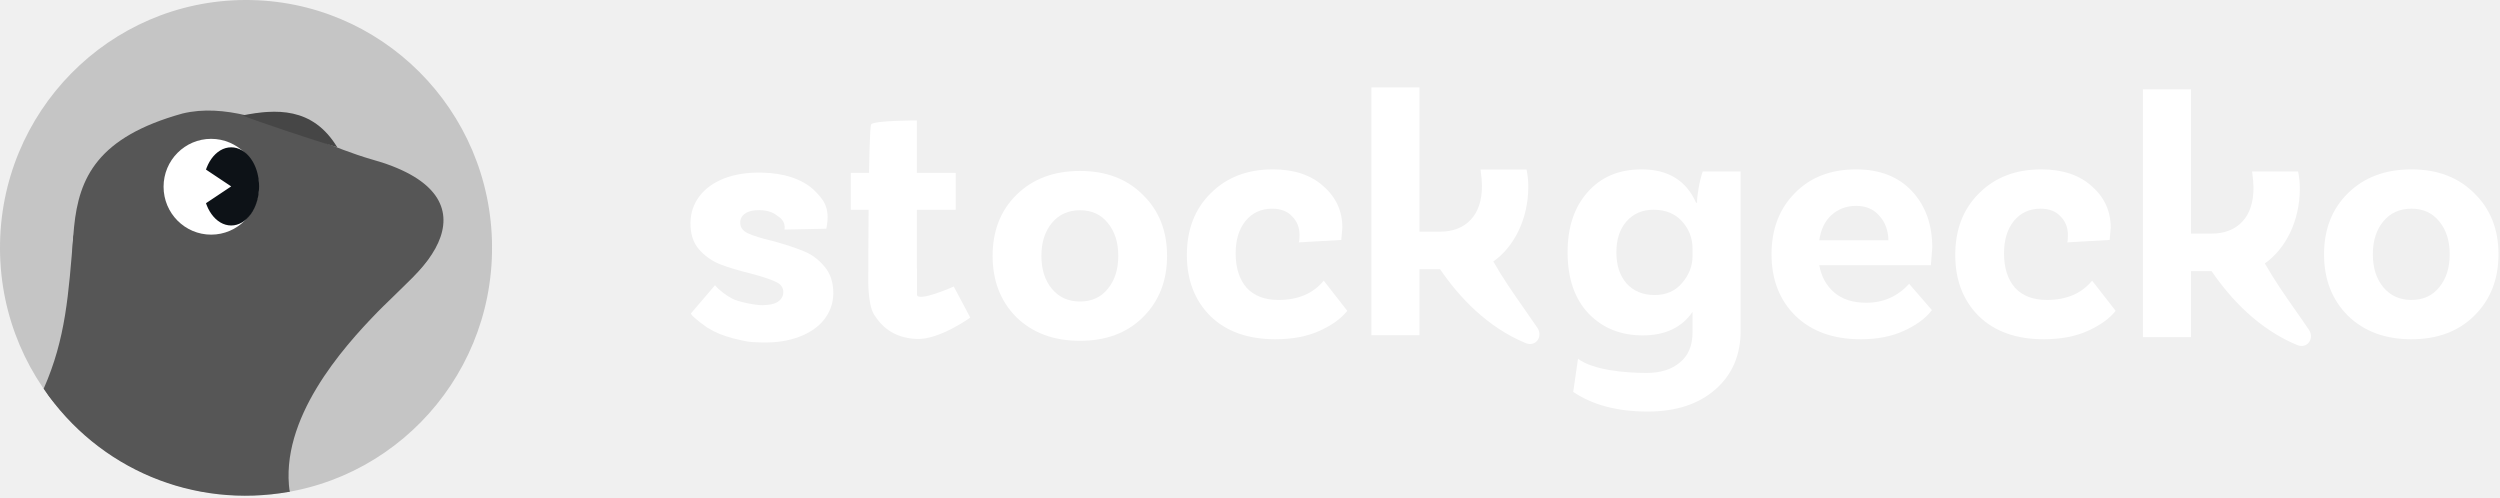
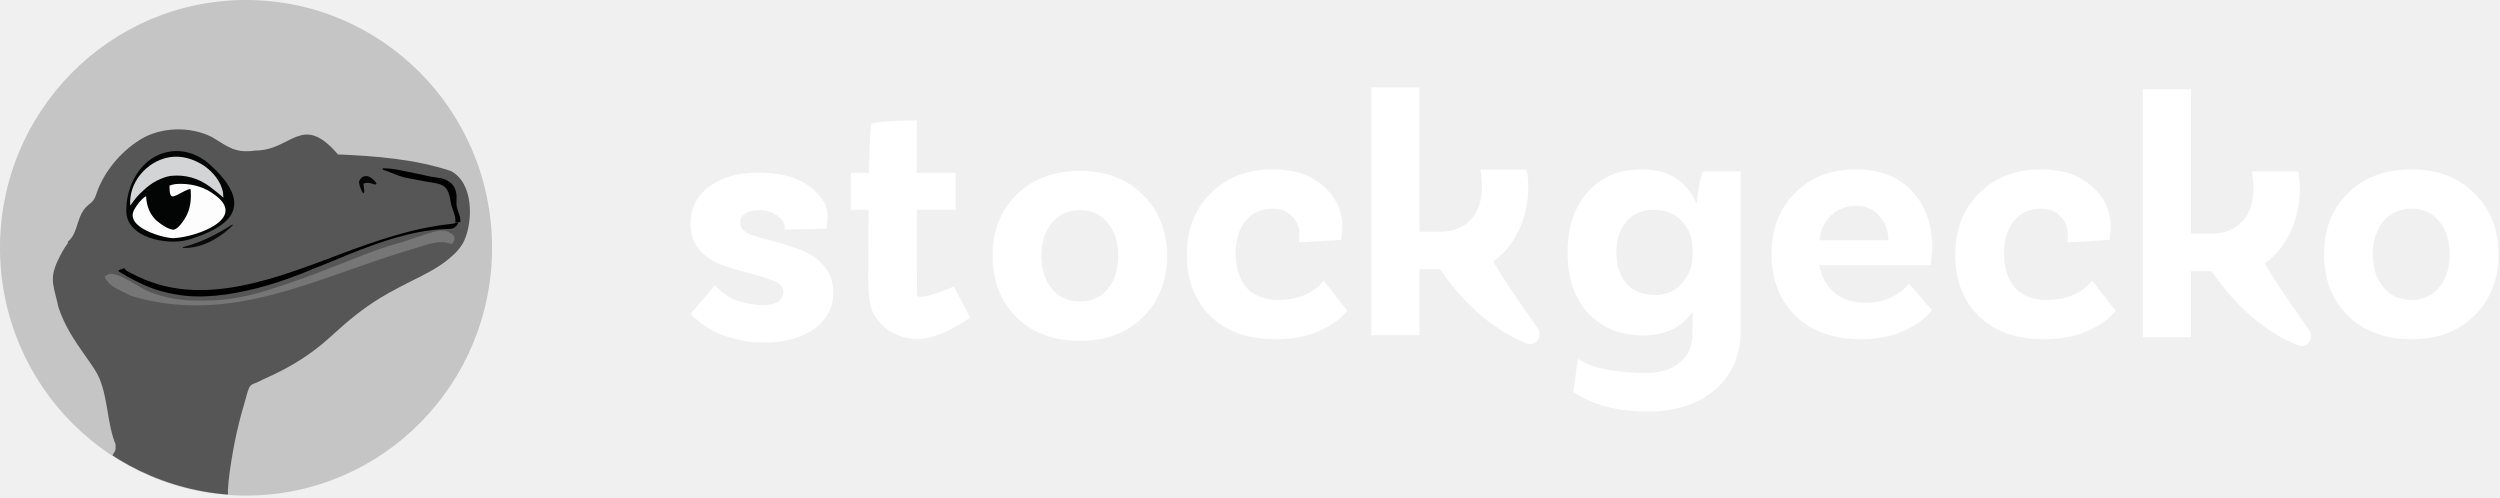
- <svg xmlns="http://www.w3.org/2000/svg" width="1287" height="256" viewBox="0 0 1287 256" fill="none">
-   <mask id="mask0_2433_285" style="mask-type:luminance" maskUnits="userSpaceOnUse" x="0" y="0" width="254" height="256">
-     <path d="M253.311 0H0V256H253.311V0Z" fill="white" />
-   </mask>
-   <g mask="url(#mask0_2433_285)">
-     <path d="M253.311 126.993C253.627 197.447 197.175 254.816 127.231 255.134C57.279 255.453 0.318 198.597 0.001 128.143C-0.315 57.688 56.136 0.32 126.09 0.001C196.033 -0.308 252.994 56.538 253.311 126.993Z" fill="#C5C5C5" />
-     <path d="M190.891 81.919C181.698 79.243 172.179 75.434 162.526 71.597C161.969 69.162 159.83 66.127 155.492 62.407C149.188 56.898 137.347 57.043 127.118 59.478C115.823 56.801 104.664 55.844 93.955 58.434C6.384 82.741 56.032 142.013 23.877 201.614C28.454 211.385 78.937 258.329 149.121 253.117C149.121 253.117 124.719 194.057 179.789 165.701C224.457 142.709 256.728 100.012 190.881 81.909L190.891 81.919Z" fill="#565656" />
-     <path d="M133.182 96.13C133.182 109.757 122.214 120.794 108.694 120.794C95.173 120.794 84.205 109.757 84.205 96.13C84.205 82.503 95.173 71.476 108.694 71.476C122.214 71.476 133.182 82.513 133.182 96.13Z" fill="white" />
-     <path d="M221.539 131.626C201.704 145.707 179.125 156.386 147.124 156.386C132.145 156.386 129.103 140.353 119.2 148.21C114.085 152.269 96.065 161.344 81.757 160.658C67.325 159.962 44.286 151.515 37.809 120.773C35.247 151.515 33.941 174.169 22.475 200.128C50.623 241.497 99.703 262.079 149.12 253.128C143.813 215.794 176.208 179.233 194.46 160.523C201.368 153.439 214.611 141.87 221.539 131.626Z" fill="#565656" />
-     <path d="M119.015 116.079C126.951 116.079 133.385 107.072 133.385 95.961C133.385 84.85 126.951 75.843 119.015 75.843C111.078 75.843 104.645 84.85 104.645 95.961C104.645 107.072 111.078 116.079 119.015 116.079Z" fill="#0D1217" />
-     <path d="M124.764 59.43C132.604 62.564 161.235 72.1 173.622 75.843C160.974 54.857 141.808 56.068 124.764 59.43Z" fill="#464646" />
-     <path d="M119.014 95.959L101.77 84.463V107.455L119.014 95.959Z" fill="white" />
+ <svg xmlns="http://www.w3.org/2000/svg" width="1287" height="256" fill="none">
+   <g clip-path="url(#C)">
+     <mask id="A" maskUnits="userSpaceOnUse" x="0" y="0" width="254" height="256">
+       <path d="M253.311 0H0V256H253.311V0Z" fill="#fff" />
+     </mask>
+     <g mask="url(#A)">
+       <path d="M253.311 126.993c.316 70.454-56.136 127.823-126.08 128.141C57.279 255.453.318 198.597.001 128.143S56.137.32 126.09.001c69.943-.309 126.904 56.537 127.221 126.992z" fill="#c5c5c5" />
+     </g>
+     <g fill="#fff">
+       <path d="M555.992 88c13.37 0 24.151 4.096 32.341 12.287 8.315 8.07 12.47 18.551 12.47 31.44s-4.155 23.429-12.47 31.62c-8.19 8.071-18.971 12.106-32.341 12.106-13.492 0-24.393-4.035-32.705-12.106-8.191-8.191-12.287-18.731-12.287-31.62s4.096-23.37 12.287-31.44C531.599 92.096 542.5 88 555.992 88zm-14.456 60.712c3.614 4.336 8.433 6.504 14.456 6.504s10.781-2.168 14.274-6.504c3.612-4.337 5.422-9.999 5.422-16.985s-1.81-12.649-5.422-16.985c-3.493-4.337-8.252-6.505-14.274-6.505s-10.842 2.168-14.456 6.505-5.42 9.998-5.42 16.985 1.806 12.648 5.42 16.985zm113.725-61.517c10.965 0 19.635 2.891 26.02 8.673 6.505 5.662 9.76 12.769 9.76 21.322l-.545 6.324-21.86 1.264c.24-.481.36-1.746.36-3.794 0-3.855-1.265-7.047-3.795-9.576-2.41-2.651-5.84-3.976-10.3-3.976-5.66 0-10.24 2.108-13.73 6.325-3.375 4.216-5.06 9.757-5.06 16.623 0 7.468 1.865 13.371 5.6 17.707 3.855 4.216 9.335 6.324 16.445 6.324 10.115 0 17.885-3.312 23.305-9.938l12.11 15.54c-3.135 3.975-7.89 7.408-14.275 10.299s-13.975 4.336-22.77 4.336c-14.09 0-25.235-3.975-33.425-11.925-8.07-8.071-12.105-18.551-12.105-31.44 0-13.13 4.095-23.73 12.285-31.801 8.19-8.191 18.85-12.287 31.98-12.287zm113.49 47.404c5.135 8.984 10.26 16.294 15.595 23.908l7.09 10.243c3.065 4.548-.91 9.998-5.98 7.9-19.77-8.178-34.21-23.566-44.105-38.054h-10.6v33.969h-24.755V45h24.755v74.263h10.48c6.745 0 12.045-2.048 15.9-6.144s5.78-9.938 5.78-17.527c0-1.927-.24-4.697-.72-8.311h23.67c.6 2.77.905 5.722.905 8.854 0 16.777-7.49 31.15-18.015 38.464zm472.659-47.404c13.37 0 24.15 4.096 32.34 12.287 8.32 8.071 12.47 18.551 12.47 31.44s-4.15 23.429-12.47 31.62c-8.19 8.071-18.97 12.106-32.34 12.106-13.49 0-24.39-4.035-32.7-12.106-8.19-8.191-12.29-18.731-12.29-31.62s4.1-23.369 12.29-31.44c8.31-8.191 19.21-12.287 32.7-12.287zm-14.45 60.712c3.61 4.336 8.43 6.504 14.45 6.504s10.78-2.168 14.28-6.504c3.61-4.337 5.42-9.999 5.42-16.985s-1.81-12.648-5.42-16.985c-3.5-4.336-8.26-6.505-14.28-6.505s-10.84 2.169-14.45 6.505c-3.62 4.337-5.42 9.998-5.42 16.985s1.8 12.648 5.42 16.985zm-176.14-60.712c10.97 0 19.64 2.891 26.02 8.673 6.51 5.662 9.76 12.769 9.76 21.322l-.54 6.324-21.86 1.264c.24-.481.36-1.746.36-3.794 0-3.855-1.27-7.047-3.8-9.576-2.41-2.651-5.84-3.976-10.3-3.976-5.66 0-10.24 2.108-13.73 6.325-3.37 4.216-5.06 9.757-5.06 16.623 0 7.468 1.87 13.371 5.6 17.707 3.86 4.216 9.34 6.324 16.45 6.324 10.11 0 17.88-3.312 23.3-9.938l12.11 15.54c-3.13 3.975-7.89 7.408-14.27 10.299-6.39 2.891-13.98 4.336-22.77 4.336-14.09 0-25.24-3.975-33.43-11.925-8.07-8.071-12.1-18.551-12.1-31.44 0-13.13 4.09-23.73 12.28-31.801 8.19-8.191 18.85-12.287 31.98-12.287zm-90.051 68.662c8.795 0 16.14-3.253 22.045-9.757l11.745 13.551c-3.255 4.216-8.07 7.77-14.455 10.661-6.265 2.891-13.675 4.336-22.225 4.336-14.095 0-25.295-4.035-33.61-12.106-8.19-8.07-12.285-18.611-12.285-31.62 0-12.889 3.975-23.369 11.925-31.44 7.95-8.191 18.49-12.287 31.62-12.287 12.165 0 21.745 3.734 28.73 11.203s10.48 17.165 10.48 29.091l-.725 9.034h-57.455c1.08 5.903 3.67 10.601 7.765 14.094s9.58 5.24 16.445 5.24zm-5.24-49.87c-4.94 0-9.155 1.566-12.65 4.698-3.37 3.011-5.48 7.348-6.32 13.009h35.595c-.12-5.179-1.69-9.395-4.7-12.648-2.89-3.373-6.865-5.059-11.925-5.059zM876.561 88.28h19.515v82.032c0 12.528-4.34 22.586-13.01 30.175s-20.3 11.383-34.875 11.383c-15.54 0-28.305-3.373-38.305-10.118l2.47-17.063c7.83 5.903 24.575 7.305 35.295 7.305 7.225 0 12.95-1.807 17.165-5.42 4.335-3.494 6.505-8.673 6.505-15.539v-10.48c-5.54 8.07-14.095 12.106-25.66 12.106-11.32 0-20.595-3.734-27.825-11.203-7.225-7.589-10.84-18.129-10.84-31.62 0-12.889 3.43-23.189 10.3-30.898 6.865-7.83 16.14-11.745 27.825-11.745 13.61 0 22.945 5.722 28.005 17.166h.545c-.125-1.325.12-3.734.72-7.228s1.325-6.445 2.17-8.854zm-24.755 63.602c5.9 0 10.6-2.048 14.095-6.144 3.61-4.216 5.42-8.853 5.42-13.913v-3.794c0-5.421-1.81-10.119-5.42-14.094s-8.495-5.962-14.64-5.962c-5.78 0-10.415 1.987-13.91 5.962s-5.24 9.276-5.24 15.901c0 6.745 1.745 12.106 5.24 16.081 3.615 3.975 8.43 5.963 14.455 5.963zm314.134-16.283c5.13 8.984 10.26 16.294 15.59 23.908l7.09 10.243c3.07 4.548-.91 9.998-5.98 7.9-19.77-8.178-34.21-23.566-44.1-38.054h-10.6v33.969h-24.76V46h24.76v74.263h10.48c6.74 0 12.04-2.048 15.9-6.144 3.85-4.095 5.78-9.938 5.78-17.527 0-1.927-.24-4.697-.72-8.311h23.67c.6 2.77.9 5.722.9 8.854 0 16.777-7.49 31.15-18.01 38.464zM392.226 176.3c-7.785-.187-7.832-.512-14.796-2.107-5.464-1.559-8.44-2.583-13.37-5.557-4.919-3.45-8.838-6.876-8.326-7.34l12.35-14.46c1.942 2.427 5.873 5.377 8.838 6.877 2.465 1.487 11.962 3.485 15.444 3.398s6.04-.465 7.882-1.639c1.951-1.273 2.951-2.925 2.999-4.955.059-2.436-1.232-4.244-3.871-5.424-2.636-1.282-6.923-2.705-12.861-4.269-6.364-1.574-11.66-3.174-15.889-4.799-4.227-1.726-7.846-4.301-10.858-7.724-3.01-3.525-4.445-8.18-4.306-13.965.117-4.871 1.609-9.253 4.476-13.144 2.977-3.991 7.212-7.088 12.707-9.291 5.601-2.201 12.187-3.211 19.758-3.029 11.197.269 19.931 3.119 26.203 8.55 5.06 5.053 9.067 8.957 6.794 20.327l-21.517.435c.603-4.269-2.351-6.244-3.848-7.194-2.198-1.779-5.163-2.714-8.896-2.803-3.199-.077-5.666.473-7.401 1.65-1.733 1.076-2.624 2.628-2.673 4.658-.058 2.436 1.231 4.294 3.868 5.576 2.743 1.285 6.979 2.605 12.708 3.961 6.573 1.783 11.919 3.536 16.039 5.259 4.122 1.622 7.687 4.247 10.694 7.873 3.116 3.527 4.657 8.236 4.622 14.124-.119 4.973-1.719 9.403-4.8 13.29-2.972 3.787-7.257 6.731-12.855 8.83-5.492 2.103-11.864 3.067-19.115 2.893zM448.496 64c1.5-2 23.5-2 23.5-2v111l-25-30.5s0-76.5 1.5-78.5z" />
+       <path d="M491.996 108V89h-54v19h54zm7.501 55.5l-8.5-16s-19 8.5-19 4V138l-25 4.5s-.499 14 3.001 19.5 9.499 12 21.999 12.5c11.588.464 27.5-11 27.5-11z" />
+     </g>
+     <mask id="B" maskUnits="userSpaceOnUse" x="-1" y="-1" width="257" height="256" mask-type="alpha">
+       <ellipse cx="127.5" cy="127.07" rx="128" ry="127.93" fill="#d9d9d9" />
+     </mask>
+     <g mask="url(#B)">
+       <path d="M211.115 145.024c6.717-3.327 13.961-6.819 19.782-11.63 3.289-2.737 6.33-5.657 8.132-9.62 4.661-10.497 4.596-29.89-7.027-35.774-18.303-6.101-38.767-7.699-58-8.5-18.668-21.779-23.805-1.999-42.5-2-10.468 1.495-13.869-1.822-22.5-7-11.107-5.553-26.146-5.259-36.822 1.373l-.481.306C62.02 78.28 53.517 88.451 49.778 99.33l-.189.576c-.632 1.913-1.361 3.37-2.975 4.684l-.821.674-.425.345c-6.152 4.998-4.817 14.257-10.41 18.774.083.588.083.588-.262 1.13a39.33 39.33 0 0 0-2.538 3.939c-7.164 12.946-5.231 15.399-2.455 26.962.265 1.586.803 3.047 1.384 4.542l.185.471c3.818 9.759 9.004 16.456 14.761 24.794 1.949 2.833 3.9 5.556 5.223 8.766 4.386 10.672 3.912 23.119 8.248 33.761v.701c.001 1.113.139 2.093-.453 3.063l-.253.401-.292.461-.321.507c-16.419 26.041 61.704 39.619 59.125 18.751.349-6.717 1.407-13.353 2.579-19.969l.138-.774c.578-3.264 1.206-6.506 1.97-9.732l.247-1.044.686-2.886.117-.48c.644-2.66 1.336-5.296 2.128-7.916.203-.67.397-1.341.576-2.018l.494-1.796.309-1.067c.495-1.869.999-3.72 1.765-5.499.696-1.256 1.691-1.738 2.999-2.21.77-.249 1.458-.561 2.173-.94 1.188-.631 2.409-1.19 3.638-1.737 2.287-1.015 4.53-2.101 6.758-3.239l.6-.307c9.002-4.594 17.25-10.076 24.763-16.847l1.384-1.24a73.61 73.61 0 0 0 1.89-1.687c1.42-1.322 2.861-2.61 4.34-3.866l1.116-.954c1.539-1.337 3.092-2.646 4.705-3.894l.832-.641c3.862-2.999 7.813-5.796 11.975-8.364l.472-.291c2.746-1.69 5.587-3.205 8.434-4.715l1.643-.872 5.076-2.623z" fill="#565656" />
+       <path d="M108.691 85.322l.413.368c20.94 19.547 10.363 30.048-8.38 36.509l-1.464.517c-.811.277-1.625.521-2.453.737l-.553.145c-10.633 2.669-31.478-1.216-31.232-15.247l.009-.83c.041-2.183.235-4.269.708-6.398l.105-.488c1.704-7.71 5.924-14.901 12.604-19.223 9.976-6.186 21.604-4.297 30.243 3.91z" fill="#030404" />
+       <path d="M233.034 120.711c.653.678.838 1.061.966 2.001-.121 1.058-.51 1.886-1.151 2.734-.794.267-1.105.031-1.853-.27-5.474-1.815-13.357 1.486-18.677 3.044l-.501.146c-48.123 14.138-92.278 39.451-144.147 24.023-10.696-5.238-10.696-5.238-13.459-9.018-.149-.583-.149-.583-.212-1.067 1.09-.999 2.248-1.387 3.725-1.368 6.77 1.17 13.895 7.352 20.192 9.69l.489.183c4.675 1.727 9.603 2.827 14.538 3.445l.424.055c3.324.426 6.639.456 9.986.452h.857c4.888-.004 9.711-.253 14.555-.934l.716-.1a62.08 62.08 0 0 0 3.501-.62l1.876-.373c8.613-1.683 16.383-4.374 24.557-7.189l.829-.288c2.736-.946 5.516-1.777 8.173-2.936.694-.285 1.398-.487 2.118-.693.549-.174 1.061-.383 1.589-.615 2.121-.901 4.288-1.688 6.446-2.497 12.545-4.708 24.907-10.291 37.871-13.703a27.6 27.6 0 0 0 1.671-.519c19.884-6.784 19.884-6.784 24.92-3.583z" fill="#767676" />
+       <path d="M92.901 94.649l.629.003c6.387.098 12.287 1.942 17.322 5.882l.606.466c15.024 11.831-10.225 20.844-21.468 21.568l-.483.032c-4.377.238-25.421-5.195-20.463-14.566 1.381-2.55 3.376-5.172 5.774-6.877h.421l.024.497c.282 4.611 1.95 8.808 5.406 12.006 2.232 1.828 5.558 4.22 8.492 4.634 1.761-.259 3.229-1.963 4.28-3.3l.302-.383c3.764-4.882 4.831-10.111 4.466-16.156l-.211-1.247c-.983.288-1.916.614-2.828 1.079-6.233 3.121-7.919 5.286-7.919-2.742 1.845-.728 3.675-.908 5.65-.896z" fill="#fdfdfd" />
+       <path d="M236 114.643c-.701 1.396-1.474 2.434-2.995 2.958-1.271.288-2.579.276-3.877.323-32.96 1.301-65.754 22.815-96.824 30.448l-.694.174c-13.108 3.248-27.964 5.528-41.373 2.969l-.707-.129-2.448-.5-.479-.1c-4.798-1.017-9.415-2.578-13.823-4.718l-.433-.208-2.478-1.236-.964-.489c-2.111-1.063-4.176-2.172-6.181-3.422l-.526-.326-.477-.304-.422-.268-.297-.242v-.419l1.341-.523.754-.295c.639-.229.639-.229 1.06-.229l.27.481c.434.68.801.881 1.517 1.244l.705.362.755.375.78.393 2.283 1.125.584.286c33.435 16.151 71.525.716 104.033-11.503 18.557-6.973 37.386-13.502 57.226-15.606l.439-.043c1.148-.124 2.098-.644 3.253-.578z" fill="#000" />
+       <path d="M105.17 85.41c4.573 3.246 8.479 7.942 9.62 13.473.105.955.168 1.908.21 2.867-2.169-1.79-4.256-3.649-6.521-5.325l-.362-.27c-5.969-4.426-12.706-6.385-20.202-5.61-2.339.334-4.465 1.176-6.571 2.193l-.62.294c-2.549 1.279-4.792 3.002-6.845 4.938l-.987.911c-2.016 1.874-3.764 3.975-5.286 6.25l-.356.511h-.21c-.79-11.708 8.302-22.331 19.563-24.578l.486-.108c6.456-1.108 12.785.954 18.081 4.454z" fill="#d3d4d5" />
+       <path d="M197 86.659c5.399-.153 11.566 1.599 16.729 2.562l.497.092c3.729.695 7.214 1.766 10.976 2.139 5.974.6 10.068 4.172 9.828 10.523-.127 4.312-.127 4.312 1.307 8.323.603 1.325.72 2.46.641 3.904-.899.348-1.607.455-2.565.434l.037-.763c.125-3.636-1.908-6.219-2.376-9.674-1.64-10.939-5.247-9.07-16.181-11.372l-.46-.098c-1.658-.352-3.317-.669-4.994-.916-4.131-.612-7.489-2.374-11.341-3.757l-.633-.228-1.465-.518v-.651z" fill="#000" />
+       <path d="M189.502 90.735c2.318.733 7.175 5.763 1.993 3.802-1.523-.538-2.947-.615-4.447.012 1.98 11.076-2.996.27-2.109-1.358l.202-.398c.974-1.815 2.188-2.375 4.361-2.056z" fill="#060606" />
+       <path d="M119.574 115.637l.426.203c-6.003 6.02-14.679 11.34-23.656 11.78-.782.014-1.562.013-2.344 0 .213-.406.213-.406.781-.597l.766-.2c8.473-2.282 16.155-6.275 23.552-10.946l.474-.24z" fill="#0a0a0a" />
+     </g>
  </g>
-   <path d="M555.992 88C569.362 88 580.143 92.096 588.333 100.287C596.648 108.357 600.803 118.838 600.803 131.727C600.803 144.616 596.648 155.156 588.333 163.347C580.143 171.418 569.362 175.453 555.992 175.453C542.5 175.453 531.599 171.418 523.287 163.347C515.096 155.156 511 144.616 511 131.727C511 118.838 515.096 108.357 523.287 100.287C531.599 92.096 542.5 88 555.992 88ZM541.536 148.712C545.15 153.048 549.969 155.216 555.992 155.216C562.014 155.216 566.773 153.048 570.266 148.712C573.878 144.375 575.688 138.713 575.688 131.727C575.688 124.74 573.878 119.078 570.266 114.742C566.773 110.405 562.014 108.237 555.992 108.237C549.969 108.237 545.15 110.405 541.536 114.742C537.922 119.078 536.116 124.74 536.116 131.727C536.116 138.713 537.922 144.375 541.536 148.712Z" fill="white" />
-   <path d="M655.263 87.195C666.228 87.195 674.898 90.086 681.283 95.868C687.788 101.53 691.043 108.637 691.043 117.19L690.498 123.514L668.638 124.778C668.878 124.297 668.998 123.032 668.998 120.984C668.998 117.129 667.733 113.937 665.203 111.408C662.793 108.757 659.363 107.432 654.903 107.432C649.243 107.432 644.663 109.54 641.173 113.757C637.798 117.973 636.113 123.514 636.113 130.38C636.113 137.848 637.978 143.751 641.713 148.087C645.568 152.303 651.048 154.411 658.158 154.411C668.273 154.411 676.043 151.099 681.463 144.473L693.573 160.013C690.438 163.988 685.683 167.421 679.298 170.312C672.913 173.203 665.323 174.648 656.528 174.648C642.438 174.648 631.293 170.673 623.103 162.723C615.033 154.652 610.998 144.172 610.998 131.283C610.998 118.153 615.093 107.553 623.283 99.482C631.473 91.291 642.133 87.195 655.263 87.195Z" fill="white" />
-   <path d="M768.753 134.599C773.888 143.583 779.013 150.893 784.348 158.507C786.668 161.81 789.023 165.17 791.438 168.75C794.503 173.298 790.528 178.748 785.458 176.65C765.688 168.472 751.248 153.084 741.353 138.596H730.753V172.565H705.998V45H730.753V119.263H741.233C747.978 119.263 753.278 117.215 757.133 113.119C760.988 109.024 762.913 103.181 762.913 95.592C762.913 93.665 762.673 90.895 762.193 87.281H785.863C786.463 90.051 786.768 93.003 786.768 96.135C786.768 112.912 779.278 127.285 768.753 134.599Z" fill="white" />
-   <path d="M1241.41 87.195C1254.78 87.195 1265.56 91.291 1273.75 99.482C1282.07 107.553 1286.22 118.033 1286.22 130.922C1286.22 143.811 1282.07 154.351 1273.75 162.542C1265.56 170.613 1254.78 174.648 1241.41 174.648C1227.92 174.648 1217.02 170.613 1208.71 162.542C1200.52 154.351 1196.42 143.811 1196.42 130.922C1196.42 118.033 1200.52 107.553 1208.71 99.482C1217.02 91.291 1227.92 87.195 1241.41 87.195ZM1226.96 147.907C1230.57 152.243 1235.39 154.411 1241.41 154.411C1247.43 154.411 1252.19 152.243 1255.69 147.907C1259.3 143.57 1261.11 137.908 1261.11 130.922C1261.11 123.935 1259.3 118.274 1255.69 113.937C1252.19 109.601 1247.43 107.432 1241.41 107.432C1235.39 107.432 1230.57 109.601 1226.96 113.937C1223.34 118.274 1221.54 123.935 1221.54 130.922C1221.54 137.908 1223.34 143.57 1226.96 147.907Z" fill="white" />
-   <path d="M1050.82 87.195C1061.79 87.195 1070.46 90.086 1076.84 95.868C1083.35 101.53 1086.6 108.637 1086.6 117.19L1086.06 123.514L1064.2 124.778C1064.44 124.297 1064.56 123.032 1064.56 120.984C1064.56 117.129 1063.29 113.937 1060.76 111.408C1058.35 108.757 1054.92 107.432 1050.46 107.432C1044.8 107.432 1040.22 109.54 1036.73 113.757C1033.36 117.973 1031.67 123.514 1031.67 130.38C1031.67 137.848 1033.54 143.751 1037.27 148.087C1041.13 152.303 1046.61 154.411 1053.72 154.411C1063.83 154.411 1071.6 151.099 1077.02 144.473L1089.13 160.013C1086 163.988 1081.24 167.421 1074.86 170.312C1068.47 173.203 1060.88 174.648 1052.09 174.648C1038 174.648 1026.85 170.673 1018.66 162.723C1010.59 154.652 1006.56 144.172 1006.56 131.283C1006.56 118.153 1010.65 107.553 1018.84 99.482C1027.03 91.291 1037.69 87.195 1050.82 87.195Z" fill="white" />
-   <path d="M960.769 155.857C969.564 155.857 976.909 152.604 982.814 146.1L994.559 159.651C991.304 163.867 986.489 167.421 980.104 170.312C973.839 173.203 966.429 174.648 957.879 174.648C943.784 174.648 932.584 170.613 924.269 162.542C916.079 154.472 911.984 143.931 911.984 130.922C911.984 118.033 915.959 107.553 923.909 99.482C931.859 91.291 942.399 87.195 955.529 87.195C967.694 87.195 977.274 90.93 984.259 98.398C991.244 105.866 994.739 115.563 994.739 127.489L994.014 136.523H936.559C937.639 142.426 940.229 147.124 944.324 150.617C948.424 154.11 953.904 155.857 960.769 155.857ZM955.529 105.987C950.589 105.987 946.374 107.553 942.879 110.685C939.509 113.696 937.399 118.033 936.559 123.694H972.154C972.034 118.515 970.464 114.299 967.454 111.046C964.564 107.673 960.589 105.987 955.529 105.987Z" fill="white" />
-   <path d="M876.563 88.28H896.078V170.312C896.078 182.84 891.738 192.898 883.068 200.487C874.393 208.076 862.768 211.87 848.193 211.87C832.653 211.87 819.888 208.497 809.888 201.752L812.358 184.689C820.188 190.592 836.933 191.994 847.653 191.994C854.878 191.994 860.603 190.187 864.818 186.574C869.153 183.08 871.323 177.901 871.323 171.035V160.555C865.783 168.625 857.228 172.661 845.663 172.661C834.343 172.661 825.068 168.927 817.838 161.458C810.613 153.869 806.998 143.329 806.998 129.838C806.998 116.949 810.428 106.649 817.298 98.94C824.163 91.11 833.438 87.195 845.123 87.195C858.733 87.195 868.068 92.917 873.128 104.361H873.673C873.548 103.036 873.793 100.627 874.393 97.133C874.998 93.64 875.718 90.689 876.563 88.28ZM851.808 151.882C857.708 151.882 862.408 149.834 865.903 145.738C869.513 141.522 871.323 136.885 871.323 131.825V128.031C871.323 122.61 869.513 117.912 865.903 113.937C862.288 109.962 857.408 107.975 851.263 107.975C845.483 107.975 840.848 109.962 837.353 113.937C833.858 117.912 832.113 123.213 832.113 129.838C832.113 136.583 833.858 141.944 837.353 145.919C840.968 149.894 845.783 151.882 851.808 151.882Z" fill="white" />
-   <path d="M1165.94 135.599C1171.07 144.583 1176.2 151.893 1181.53 159.507C1183.85 162.81 1186.21 166.17 1188.62 169.75C1191.69 174.298 1187.71 179.748 1182.64 177.65C1162.87 169.472 1148.43 154.084 1138.54 139.596H1127.94V173.565H1103.18V46H1127.94V120.263H1138.42C1145.16 120.263 1150.46 118.215 1154.32 114.119C1158.17 110.024 1160.1 104.181 1160.1 96.592C1160.1 94.665 1159.86 91.895 1159.38 88.281H1183.05C1183.65 91.051 1183.95 94.003 1183.95 97.135C1183.95 113.912 1176.46 128.285 1165.94 135.599Z" fill="white" />
-   <path d="M392.228 176.3C384.443 176.113 384.396 175.788 377.432 174.193C371.968 172.634 368.992 171.61 364.062 168.636C359.143 165.186 355.224 161.76 355.736 161.296L368.086 146.836C370.028 149.263 373.959 152.213 376.924 153.713C379.389 155.2 388.886 157.198 392.368 157.111C395.85 157.023 398.408 156.646 400.25 155.472C402.201 154.199 403.201 152.547 403.249 150.517C403.308 148.081 402.017 146.273 399.378 145.093C396.742 143.811 392.455 142.388 386.517 140.824C380.153 139.25 374.857 137.65 370.628 136.025C366.401 134.299 362.782 131.724 359.77 128.301C356.76 124.776 355.325 120.121 355.464 114.336C355.581 109.465 357.073 105.083 359.94 101.192C362.917 97.201 367.152 94.104 372.647 91.901C378.248 89.699 384.834 88.69 392.405 88.871C403.602 89.14 412.336 91.99 418.608 97.421C423.668 102.474 427.675 106.378 425.402 117.748L403.885 118.183C404.488 113.914 401.534 111.939 400.037 110.989C397.839 109.21 394.874 108.275 391.141 108.186C387.942 108.109 385.475 108.659 383.74 109.836C382.007 110.912 381.116 112.464 381.067 114.494C381.009 116.93 382.298 118.788 384.935 120.07C387.678 121.355 391.914 122.675 397.643 124.031C404.216 125.814 409.562 127.567 413.682 129.29C417.804 130.912 421.369 133.537 424.376 137.163C427.492 140.69 429.033 145.399 428.998 151.287C428.879 156.26 427.279 160.69 424.198 164.577C421.226 168.364 416.941 171.308 411.343 173.407C405.851 175.51 399.479 176.474 392.228 176.3Z" fill="white" />
-   <path d="M448.498 64C449.998 62 471.998 62 471.998 62V173L446.998 142.5C446.998 142.5 446.998 66 448.498 64Z" fill="white" />
-   <rect x="491.998" y="89" width="19" height="54" transform="rotate(90 491.998 89)" fill="white" />
-   <path d="M499.497 163.5L490.997 147.5C490.997 147.5 471.997 156 471.997 151.5V138L446.997 142.5C446.997 142.5 446.498 156.5 449.998 162C453.498 167.5 459.497 174 471.997 174.5C483.585 174.964 499.497 163.5 499.497 163.5Z" fill="white" />
+   <defs>
+     <clipPath id="C">
+       <path fill="#fff" d="M0 0h1287v256H0z" />
+     </clipPath>
+   </defs>
</svg>
